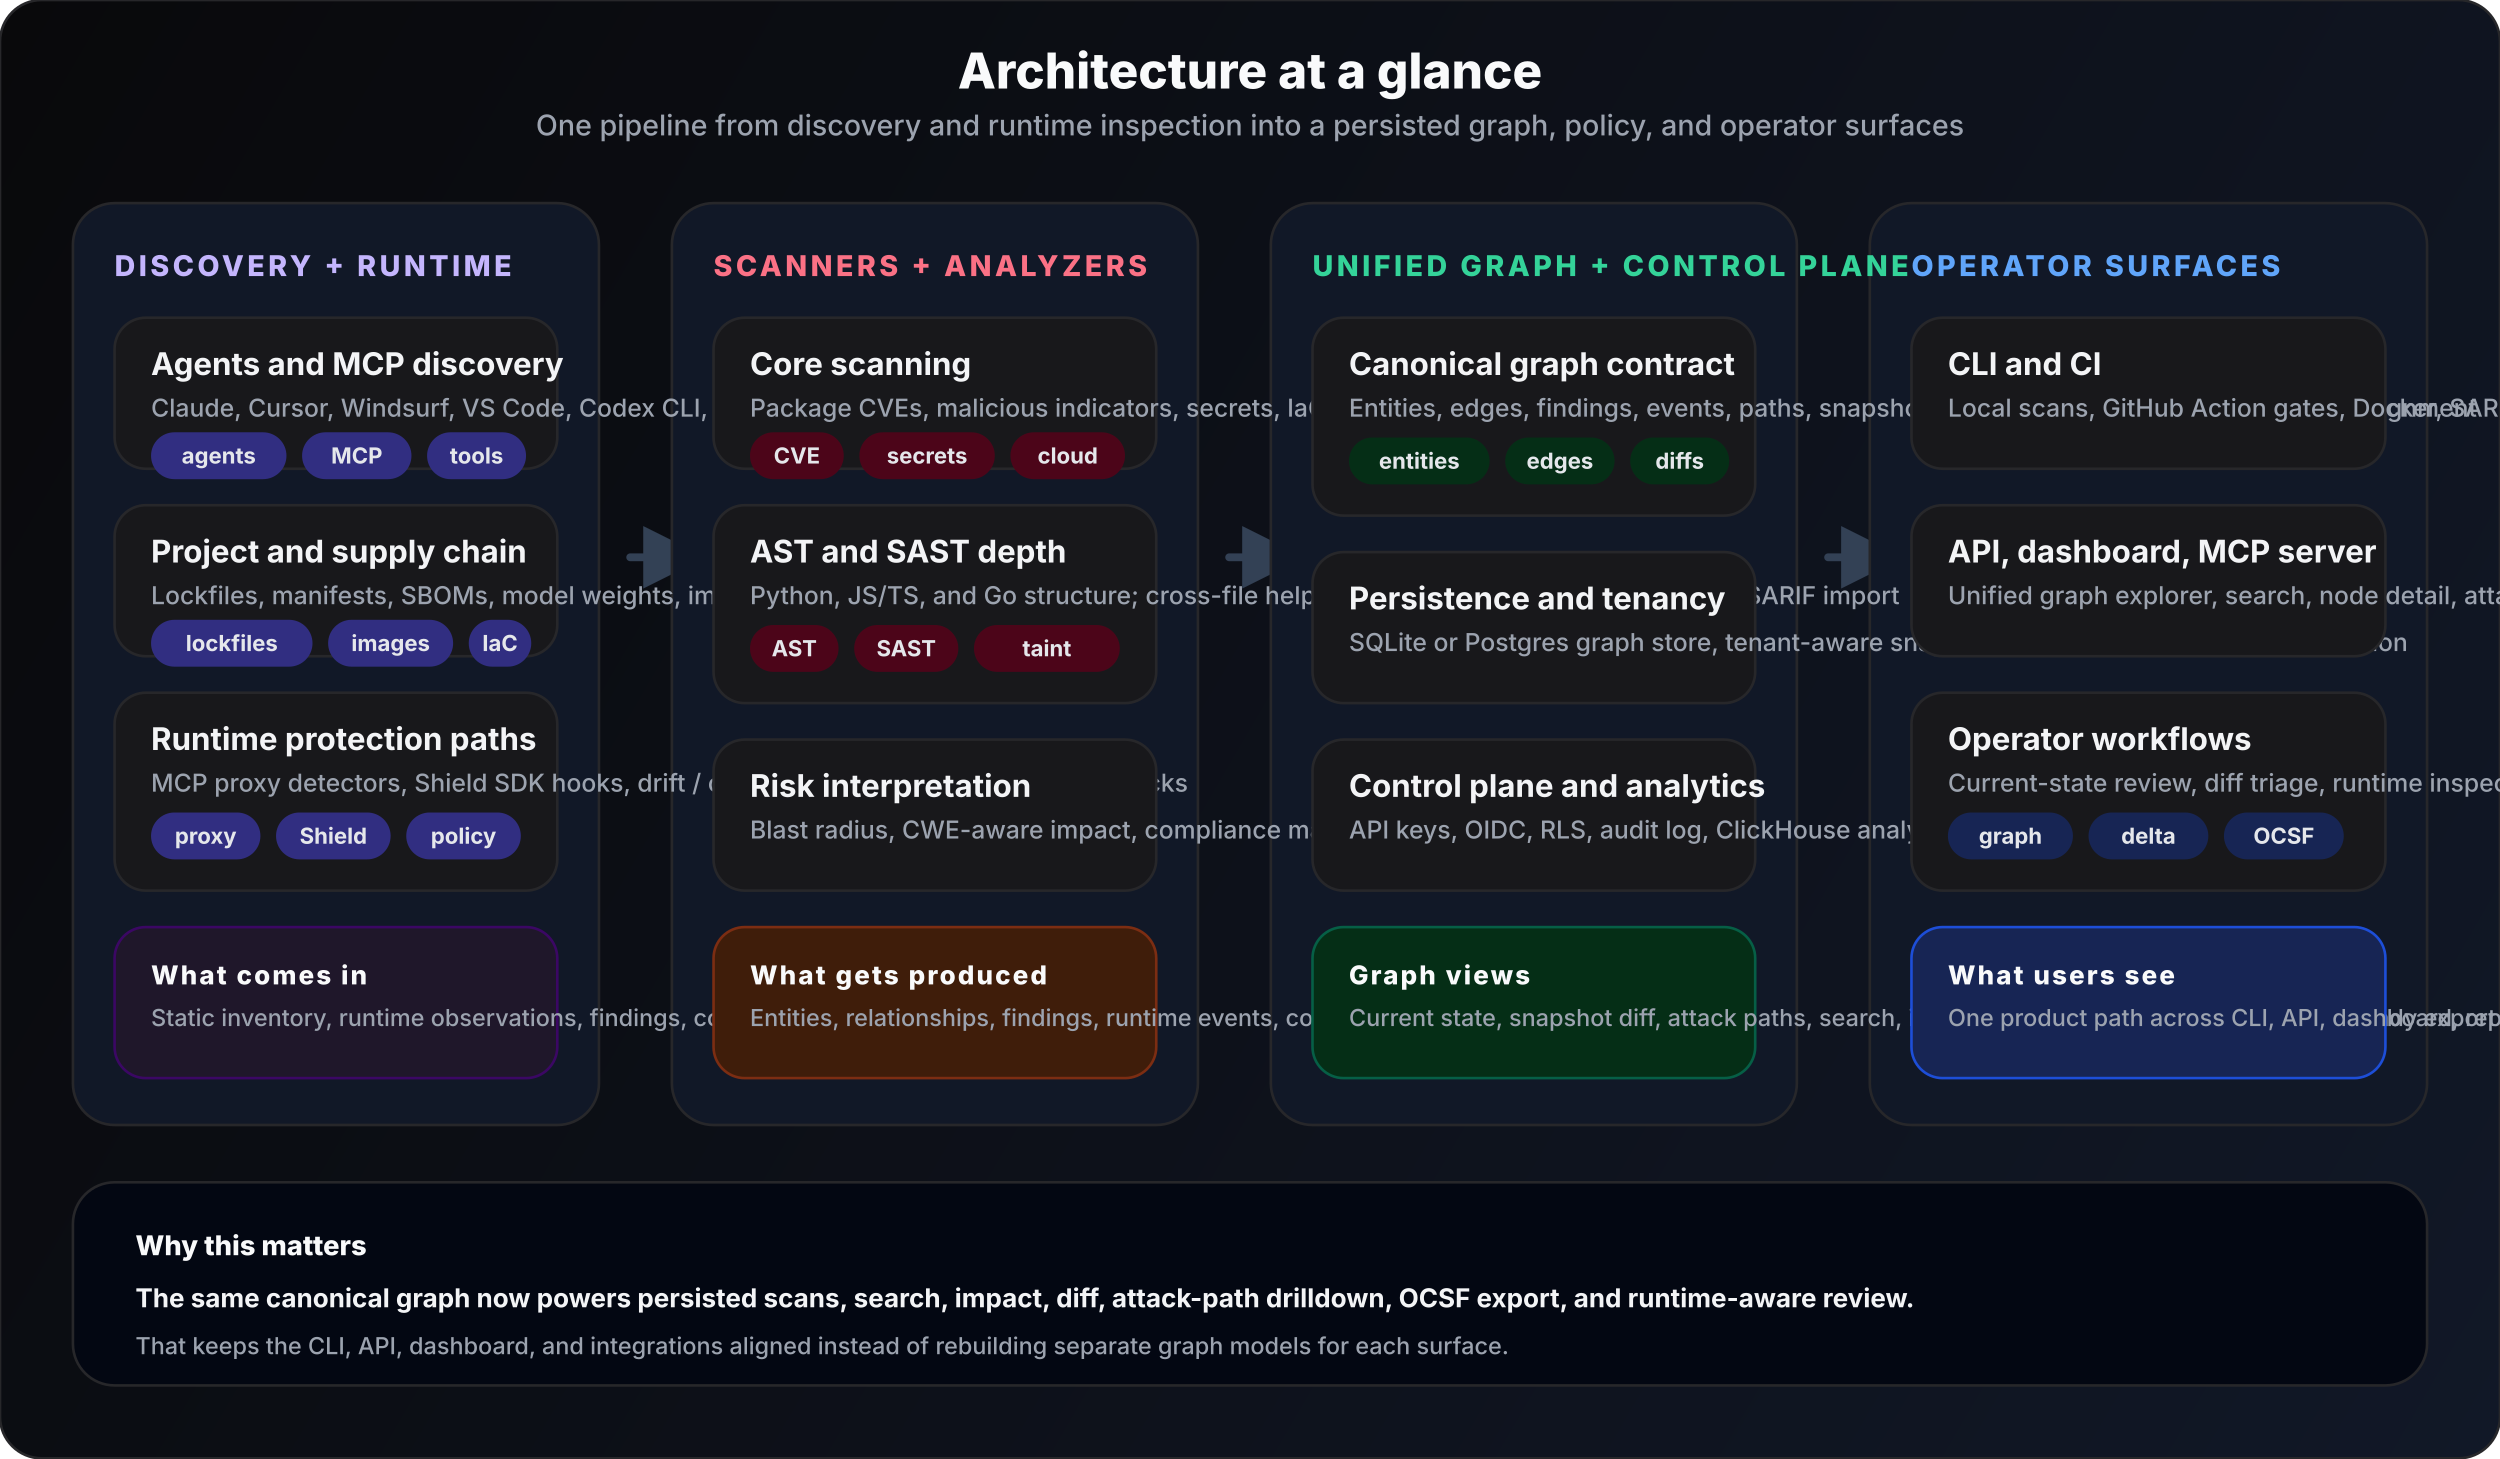
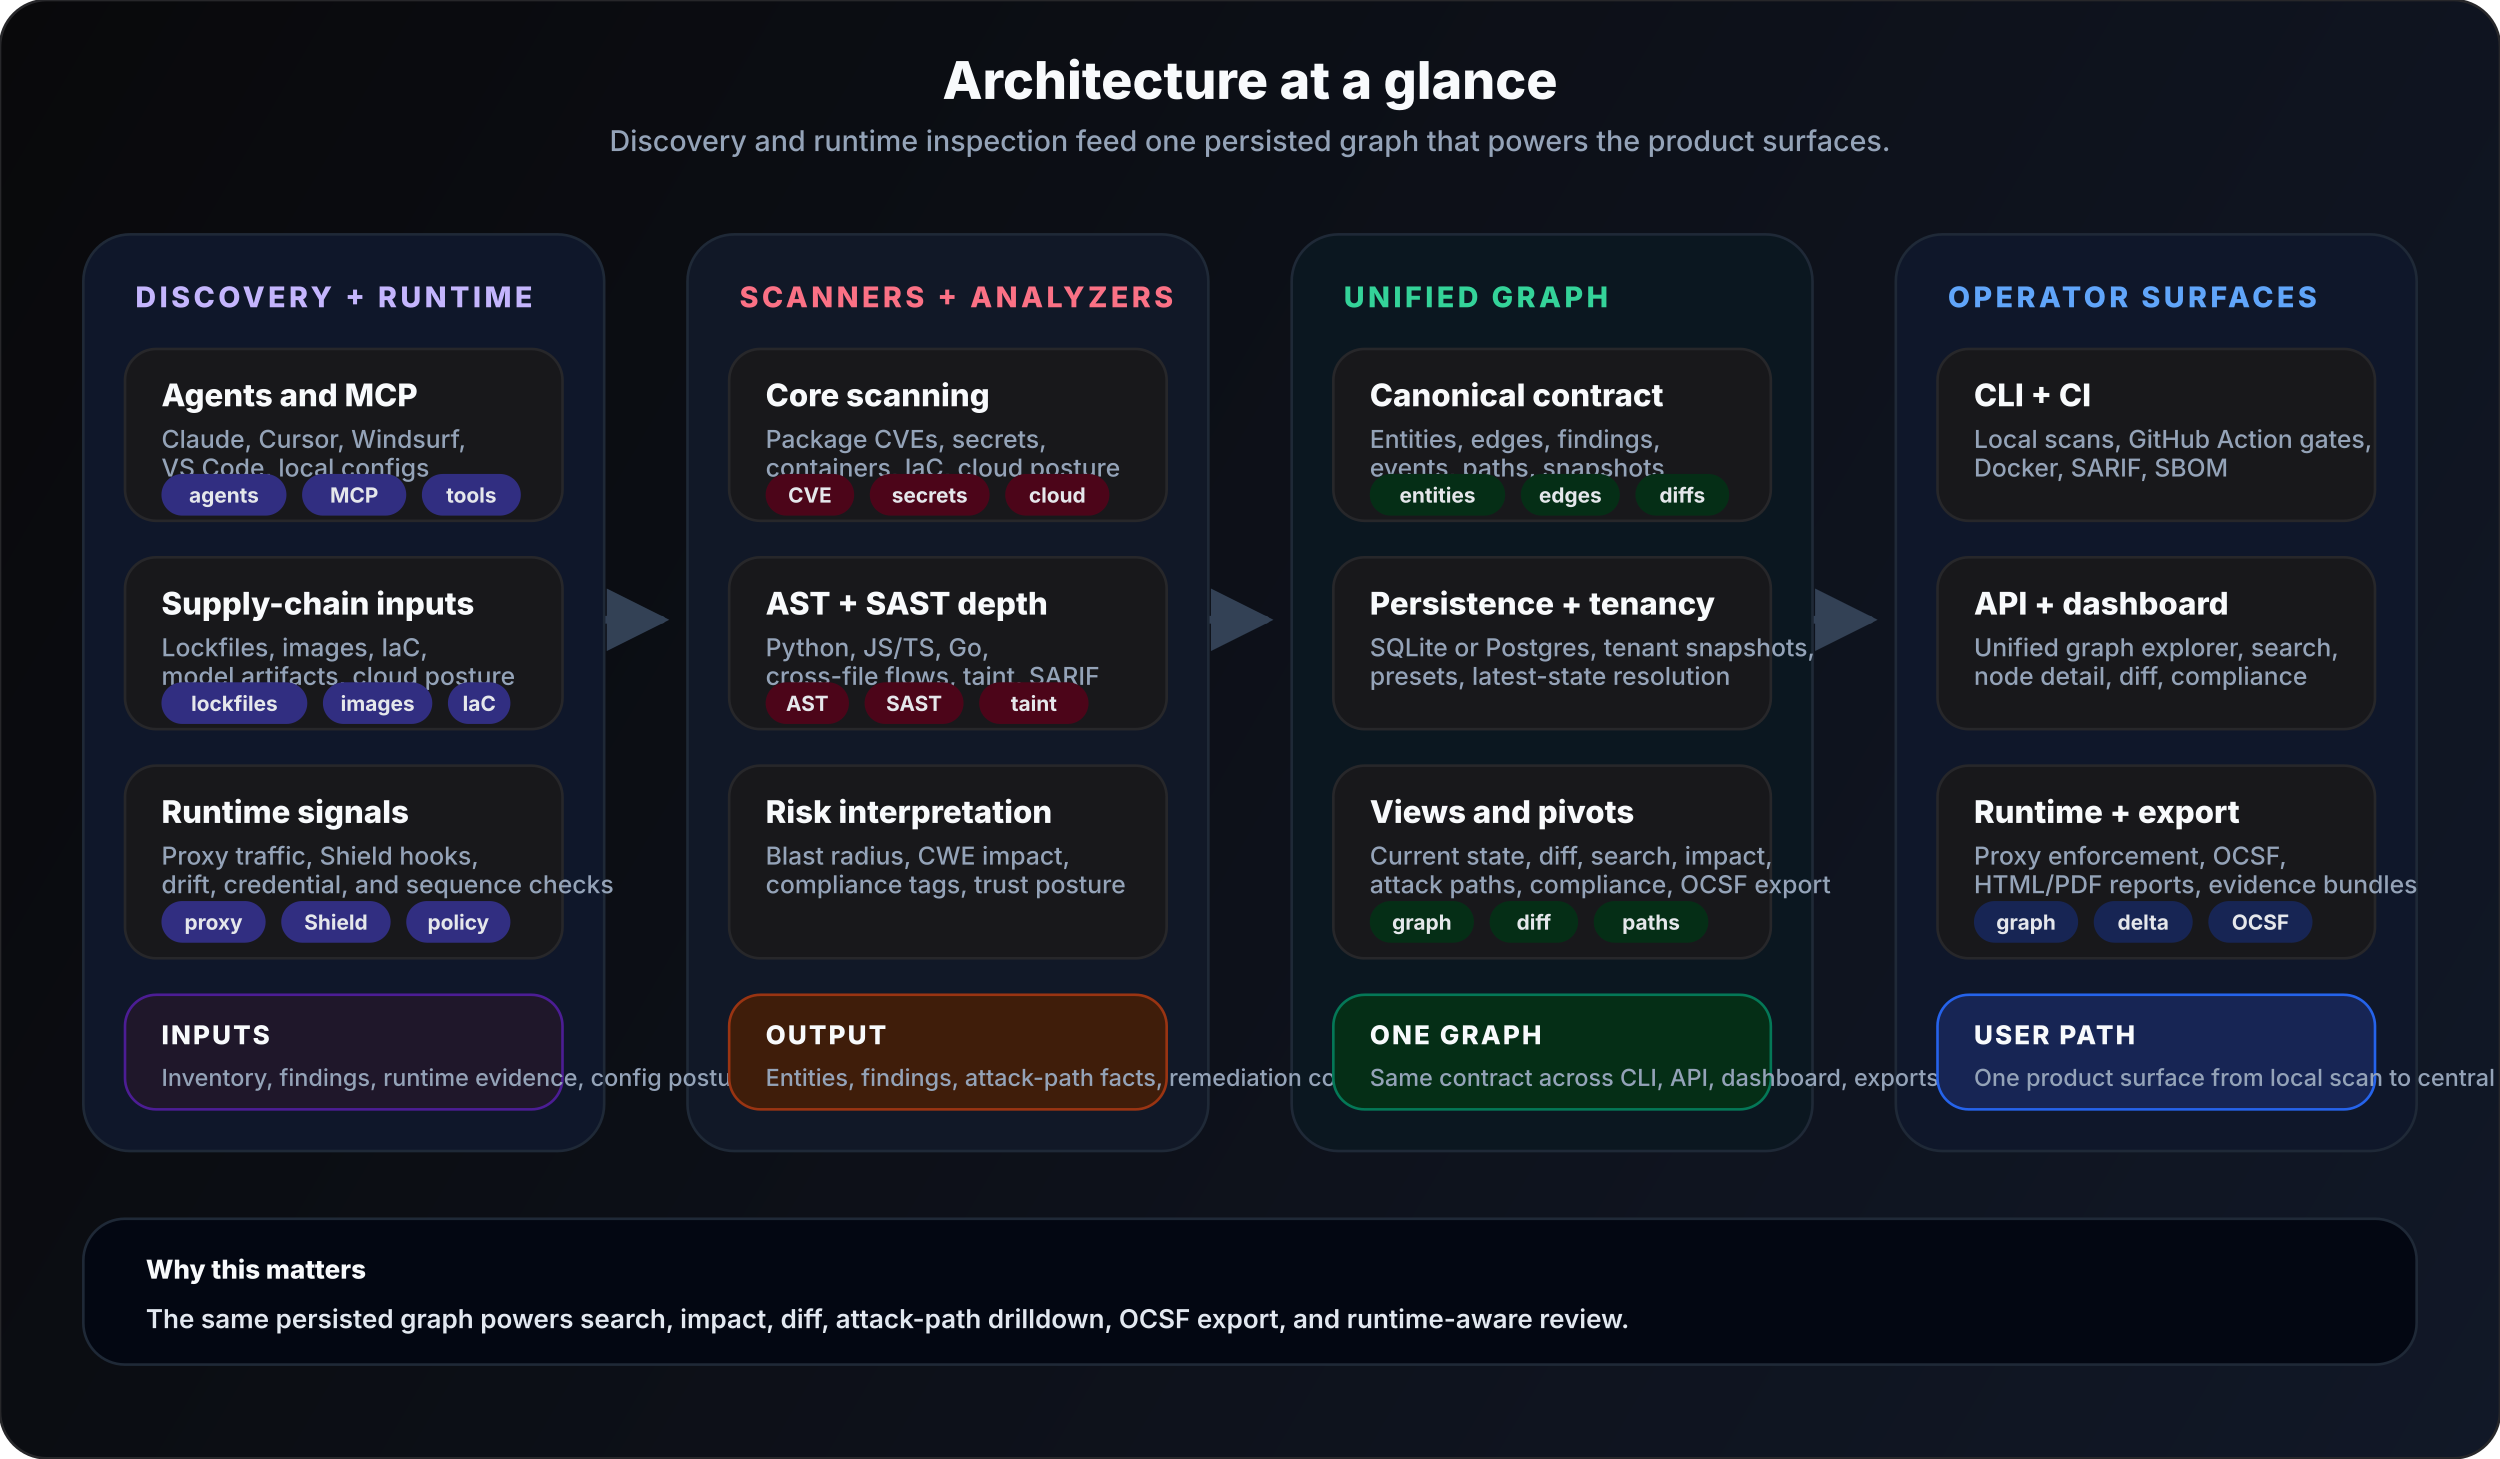
<svg xmlns="http://www.w3.org/2000/svg" viewBox="0 0 960 560" fill="none">
  <style>
    text { font-family: system-ui, -apple-system, 'Segoe UI', sans-serif; }
-     .title { font-size: 19px; font-weight: 800; fill: #f9fafb; }
-     .subtitle { font-size: 11px; font-weight: 500; fill: #9ca3af; }
+     .title { font-size: 20px; font-weight: 800; fill: #f8fafc; }
+     .subtitle { font-size: 11px; font-weight: 500; fill: #94a3b8; }
    .col-title { font-size: 11px; font-weight: 800; letter-spacing: 0.12em; }
-     .card-title { font-size: 12px; font-weight: 750; fill: #f3f4f6; }
-     .card-text { font-size: 9.5px; font-weight: 500; fill: #9ca3af; }
-     .chip { font-size: 8.5px; font-weight: 700; fill: #e5e7eb; }
-     .note-title { font-size: 10px; font-weight: 800; letter-spacing: 0.08em; fill: #f9fafb; }
-     .note-text { font-size: 9px; font-weight: 500; fill: #9ca3af; }
-     .metric { font-size: 10px; font-weight: 700; fill: #f3f4f6; }
+     .card-title { font-size: 12px; font-weight: 760; fill: #f8fafc; }
+     .card-copy { font-size: 9.5px; font-weight: 500; fill: #94a3b8; }
+     .chip { font-size: 8px; font-weight: 700; fill: #e5e7eb; }
+     .note-title { font-size: 10px; font-weight: 800; fill: #f8fafc; letter-spacing: 0.08em; }
+     .note-copy { font-size: 9px; font-weight: 500; fill: #94a3b8; }
+     .summary-title { font-size: 10px; font-weight: 800; fill: #f8fafc; }
+     .summary-copy { font-size: 10px; font-weight: 600; fill: #e2e8f0; }
  </style>
  <defs>
    <linearGradient id="bg" x1="0" y1="0" x2="960" y2="560" gradientUnits="userSpaceOnUse">
      <stop stop-color="#09090b" />
      <stop offset="1" stop-color="#111827" />
    </linearGradient>
    <marker id="arrow" viewBox="0 0 8 8" refX="7" refY="4" markerWidth="8" markerHeight="8" orient="auto">
      <path d="M0 0L8 4L0 8Z" fill="#334155" />
    </marker>
  </defs>
-   <rect width="960" height="560" rx="16" fill="url(#bg)" stroke="#27272a" />
-   <text x="480" y="34" text-anchor="middle" class="title">Architecture at a glance</text>
-   <text x="480" y="52" text-anchor="middle" class="subtitle">One pipeline from discovery and runtime inspection into a persisted graph, policy, and operator surfaces</text>
-   <path d="M242 214H268" stroke="#334155" stroke-width="3" stroke-linecap="round" marker-end="url(#arrow)" />
-   <path d="M472 214H498" stroke="#334155" stroke-width="3" stroke-linecap="round" marker-end="url(#arrow)" />
-   <path d="M702 214H728" stroke="#334155" stroke-width="3" stroke-linecap="round" marker-end="url(#arrow)" />
-   <rect x="28" y="78" width="202" height="354" rx="16" fill="#111827" stroke="#27272a" />
-   <rect x="258" y="78" width="202" height="354" rx="16" fill="#111827" stroke="#27272a" />
-   <rect x="488" y="78" width="202" height="354" rx="16" fill="#111827" stroke="#27272a" />
-   <rect x="718" y="78" width="214" height="354" rx="16" fill="#111827" stroke="#27272a" />
-   <text x="44" y="106" class="col-title" fill="#c4b5fd">DISCOVERY + RUNTIME</text>
-   <text x="274" y="106" class="col-title" fill="#fb7185">SCANNERS + ANALYZERS</text>
-   <text x="504" y="106" class="col-title" fill="#34d399">UNIFIED GRAPH + CONTROL PLANE</text>
-   <text x="734" y="106" class="col-title" fill="#60a5fa">OPERATOR SURFACES</text>
-   <rect x="44" y="122" width="170" height="58" rx="12" fill="#18181b" stroke="#27272a" />
-   <text x="58" y="144" class="card-title">Agents and MCP discovery</text>
-   <text x="58" y="160" class="card-text">Claude, Cursor, Windsurf, VS Code, Codex CLI, local configs, servers, tools, creds</text>
-   <rect x="58" y="166" width="52" height="18" rx="9" fill="#312e81" />
-   <text x="84" y="178" text-anchor="middle" class="chip">agents</text>
-   <rect x="116" y="166" width="42" height="18" rx="9" fill="#312e81" />
-   <text x="137" y="178" text-anchor="middle" class="chip">MCP</text>
-   <rect x="164" y="166" width="38" height="18" rx="9" fill="#312e81" />
-   <text x="183" y="178" text-anchor="middle" class="chip">tools</text>
-   <rect x="44" y="194" width="170" height="58" rx="12" fill="#18181b" stroke="#27272a" />
-   <text x="58" y="216" class="card-title">Project and supply chain</text>
-   <text x="58" y="232" class="card-text">Lockfiles, manifests, SBOMs, model weights, images, IaC, cloud AI posture</text>
-   <rect x="58" y="238" width="62" height="18" rx="9" fill="#312e81" />
-   <text x="89" y="250" text-anchor="middle" class="chip">lockfiles</text>
-   <rect x="126" y="238" width="48" height="18" rx="9" fill="#312e81" />
-   <text x="150" y="250" text-anchor="middle" class="chip">images</text>
-   <rect x="180" y="238" width="24" height="18" rx="9" fill="#312e81" />
-   <text x="192" y="250" text-anchor="middle" class="chip">IaC</text>
-   <rect x="44" y="266" width="170" height="76" rx="12" fill="#18181b" stroke="#27272a" />
-   <text x="58" y="288" class="card-title">Runtime protection paths</text>
-   <text x="58" y="304" class="card-text">MCP proxy detectors, Shield SDK hooks, drift / credential / response / sequence checks</text>
-   <rect x="58" y="312" width="42" height="18" rx="9" fill="#312e81" />
-   <text x="79" y="324" text-anchor="middle" class="chip">proxy</text>
-   <rect x="106" y="312" width="44" height="18" rx="9" fill="#312e81" />
-   <text x="128" y="324" text-anchor="middle" class="chip">Shield</text>
-   <rect x="156" y="312" width="44" height="18" rx="9" fill="#312e81" />
-   <text x="178" y="324" text-anchor="middle" class="chip">policy</text>
-   <rect x="44" y="356" width="170" height="58" rx="12" fill="#1f172a" stroke="#3b0764" />
-   <text x="58" y="378" class="note-title">What comes in</text>
-   <text x="58" y="394" class="note-text">Static inventory, runtime observations, findings, config posture, evidence bundles</text>
-   <rect x="274" y="122" width="170" height="58" rx="12" fill="#18181b" stroke="#27272a" />
-   <text x="288" y="144" class="card-title">Core scanning</text>
-   <text x="288" y="160" class="card-text">Package CVEs, malicious indicators, secrets, IaC, container and cloud posture</text>
-   <rect x="288" y="166" width="36" height="18" rx="9" fill="#4c0519" />
-   <text x="306" y="178" text-anchor="middle" class="chip">CVE</text>
-   <rect x="330" y="166" width="52" height="18" rx="9" fill="#4c0519" />
-   <text x="356" y="178" text-anchor="middle" class="chip">secrets</text>
-   <rect x="388" y="166" width="44" height="18" rx="9" fill="#4c0519" />
-   <text x="410" y="178" text-anchor="middle" class="chip">cloud</text>
-   <rect x="274" y="194" width="170" height="76" rx="12" fill="#18181b" stroke="#27272a" />
-   <text x="288" y="216" class="card-title">AST and SAST depth</text>
-   <text x="288" y="232" class="card-text">Python, JS/TS, and Go structure; cross-file helper chains; taint-aware sink findings; SARIF import</text>
-   <rect x="288" y="240" width="34" height="18" rx="9" fill="#4c0519" />
-   <text x="305" y="252" text-anchor="middle" class="chip">AST</text>
-   <rect x="328" y="240" width="40" height="18" rx="9" fill="#4c0519" />
-   <text x="348" y="252" text-anchor="middle" class="chip">SAST</text>
-   <rect x="374" y="240" width="56" height="18" rx="9" fill="#4c0519" />
-   <text x="402" y="252" text-anchor="middle" class="chip">taint</text>
-   <rect x="274" y="284" width="170" height="58" rx="12" fill="#18181b" stroke="#27272a" />
-   <text x="288" y="306" class="card-title">Risk interpretation</text>
-   <text x="288" y="322" class="card-text">Blast radius, CWE-aware impact, compliance mappings, trust posture, policy hooks</text>
-   <rect x="274" y="356" width="170" height="58" rx="12" fill="#3f1d0a" stroke="#7c2d12" />
-   <text x="288" y="378" class="note-title">What gets produced</text>
-   <text x="288" y="394" class="note-text">Entities, relationships, findings, runtime events, compliance tags, attack-path facts</text>
-   <rect x="504" y="122" width="170" height="76" rx="12" fill="#18181b" stroke="#27272a" />
-   <text x="518" y="144" class="card-title">Canonical graph contract</text>
-   <text x="518" y="160" class="card-text">Entities, edges, findings, events, paths, snapshots with stable IDs, timestamps, OCSF alignment</text>
-   <rect x="518" y="168" width="54" height="18" rx="9" fill="#052e16" />
-   <text x="545" y="180" text-anchor="middle" class="chip">entities</text>
-   <rect x="578" y="168" width="42" height="18" rx="9" fill="#052e16" />
-   <text x="599" y="180" text-anchor="middle" class="chip">edges</text>
-   <rect x="626" y="168" width="38" height="18" rx="9" fill="#052e16" />
-   <text x="645" y="180" text-anchor="middle" class="chip">diffs</text>
-   <rect x="504" y="212" width="170" height="58" rx="12" fill="#18181b" stroke="#27272a" />
-   <text x="518" y="234" class="card-title">Persistence and tenancy</text>
-   <text x="518" y="250" class="card-text">SQLite or Postgres graph store, tenant-aware snapshots, presets, current-state resolution</text>
-   <rect x="504" y="284" width="170" height="58" rx="12" fill="#18181b" stroke="#27272a" />
-   <text x="518" y="306" class="card-title">Control plane and analytics</text>
-   <text x="518" y="322" class="card-text">API keys, OIDC, RLS, audit log, ClickHouse analytics, OTEL tracing, health contracts</text>
-   <rect x="504" y="356" width="170" height="58" rx="12" fill="#052e16" stroke="#065f46" />
-   <text x="518" y="378" class="note-title">Graph views</text>
-   <text x="518" y="394" class="note-text">Current state, snapshot diff, attack paths, search, impact, compliance, delta alerts, OCSF-ready export</text>
-   <rect x="734" y="122" width="182" height="58" rx="12" fill="#18181b" stroke="#27272a" />
-   <text x="748" y="144" class="card-title">CLI and CI</text>
-   <text x="748" y="160" class="card-text">Local scans, GitHub Action gates, Docker, SARIF, SBOM, badges, policy-friendly exit codes</text>
-   <rect x="734" y="194" width="182" height="58" rx="12" fill="#18181b" stroke="#27272a" />
-   <text x="748" y="216" class="card-title">API, dashboard, MCP server</text>
-   <text x="748" y="232" class="card-text">Unified graph explorer, search, node detail, attack-path drilldown, remote MCP tool surface</text>
-   <rect x="734" y="266" width="182" height="76" rx="12" fill="#18181b" stroke="#27272a" />
-   <text x="748" y="288" class="card-title">Operator workflows</text>
-   <text x="748" y="304" class="card-text">Current-state review, diff triage, runtime inspection, compliance evidence, release drift detection</text>
-   <rect x="748" y="312" width="48" height="18" rx="9" fill="#172554" />
-   <text x="772" y="324" text-anchor="middle" class="chip">graph</text>
-   <rect x="802" y="312" width="46" height="18" rx="9" fill="#172554" />
-   <text x="825" y="324" text-anchor="middle" class="chip">delta</text>
-   <rect x="854" y="312" width="46" height="18" rx="9" fill="#172554" />
-   <text x="877" y="324" text-anchor="middle" class="chip">OCSF</text>
-   <rect x="734" y="356" width="182" height="58" rx="12" fill="#172554" stroke="#1d4ed8" />
-   <text x="748" y="378" class="note-title">What users see</text>
-   <text x="748" y="394" class="note-text">One product path across CLI, API, dashboard, report export, and MCP integrations</text>
-   <rect x="28" y="454" width="904" height="78" rx="16" fill="#030712" stroke="#27272a" />
-   <text x="52" y="482" font-size="10.5" font-weight="800" fill="#f9fafb" font-family="system-ui, -apple-system, 'Segoe UI', sans-serif">Why this matters</text>
-   <text x="52" y="502" class="metric">The same canonical graph now powers persisted scans, search, impact, diff, attack-path drilldown, OCSF export, and runtime-aware review.</text>
-   <text x="52" y="520" class="note-text">That keeps the CLI, API, dashboard, and integrations aligned instead of rebuilding separate graph models for each surface.</text>
+   <rect width="960" height="560" rx="18" fill="url(#bg)" stroke="#27272a" />
+   <text x="480" y="38" text-anchor="middle" class="title">Architecture at a glance</text>
+   <text x="480" y="58" text-anchor="middle" class="subtitle">Discovery and runtime inspection feed one persisted graph that powers the product surfaces.</text>
+   <path d="M232 238H254" stroke="#334155" stroke-width="3" stroke-linecap="round" marker-end="url(#arrow)" />
+   <path d="M464 238H486" stroke="#334155" stroke-width="3" stroke-linecap="round" marker-end="url(#arrow)" />
+   <path d="M696 238H718" stroke="#334155" stroke-width="3" stroke-linecap="round" marker-end="url(#arrow)" />
+   <rect x="32" y="90" width="200" height="352" rx="18" fill="#0f172a" stroke="#1f2937" />
+   <rect x="264" y="90" width="200" height="352" rx="18" fill="#111827" stroke="#1f2937" />
+   <rect x="496" y="90" width="200" height="352" rx="18" fill="#0b1720" stroke="#1f2937" />
+   <rect x="728" y="90" width="200" height="352" rx="18" fill="#0f172a" stroke="#1f2937" />
+   <text x="52" y="118" class="col-title" fill="#c4b5fd">DISCOVERY + RUNTIME</text>
+   <text x="284" y="118" class="col-title" fill="#fb7185">SCANNERS + ANALYZERS</text>
+   <text x="516" y="118" class="col-title" fill="#34d399">UNIFIED GRAPH</text>
+   <text x="748" y="118" class="col-title" fill="#60a5fa">OPERATOR SURFACES</text>
+   <rect x="48" y="134" width="168" height="66" rx="12" fill="#18181b" stroke="#27272a" />
+   <text x="62" y="156" class="card-title">Agents and MCP</text>
+   <text x="62" y="172" class="card-copy">
+     <tspan x="62" dy="0">Claude, Cursor, Windsurf,</tspan>
+     <tspan x="62" dy="11">VS Code, local configs</tspan>
+   </text>
+   <rect x="62" y="182" width="48" height="16" rx="8" fill="#312e81" />
+   <text x="86" y="193" text-anchor="middle" class="chip">agents</text>
+   <rect x="116" y="182" width="40" height="16" rx="8" fill="#312e81" />
+   <text x="136" y="193" text-anchor="middle" class="chip">MCP</text>
+   <rect x="162" y="182" width="38" height="16" rx="8" fill="#312e81" />
+   <text x="181" y="193" text-anchor="middle" class="chip">tools</text>
+   <rect x="48" y="214" width="168" height="66" rx="12" fill="#18181b" stroke="#27272a" />
+   <text x="62" y="236" class="card-title">Supply-chain inputs</text>
+   <text x="62" y="252" class="card-copy">
+     <tspan x="62" dy="0">Lockfiles, images, IaC,</tspan>
+     <tspan x="62" dy="11">model artifacts, cloud posture</tspan>
+   </text>
+   <rect x="62" y="262" width="56" height="16" rx="8" fill="#312e81" />
+   <text x="90" y="273" text-anchor="middle" class="chip">lockfiles</text>
+   <rect x="124" y="262" width="42" height="16" rx="8" fill="#312e81" />
+   <text x="145" y="273" text-anchor="middle" class="chip">images</text>
+   <rect x="172" y="262" width="24" height="16" rx="8" fill="#312e81" />
+   <text x="184" y="273" text-anchor="middle" class="chip">IaC</text>
+   <rect x="48" y="294" width="168" height="74" rx="12" fill="#18181b" stroke="#27272a" />
+   <text x="62" y="316" class="card-title">Runtime signals</text>
+   <text x="62" y="332" class="card-copy">
+     <tspan x="62" dy="0">Proxy traffic, Shield hooks,</tspan>
+     <tspan x="62" dy="11">drift, credential, and sequence checks</tspan>
+   </text>
+   <rect x="62" y="346" width="40" height="16" rx="8" fill="#312e81" />
+   <text x="82" y="357" text-anchor="middle" class="chip">proxy</text>
+   <rect x="108" y="346" width="42" height="16" rx="8" fill="#312e81" />
+   <text x="129" y="357" text-anchor="middle" class="chip">Shield</text>
+   <rect x="156" y="346" width="40" height="16" rx="8" fill="#312e81" />
+   <text x="176" y="357" text-anchor="middle" class="chip">policy</text>
+   <rect x="48" y="382" width="168" height="44" rx="12" fill="#1f172a" stroke="#4c1d95" />
+   <text x="62" y="401" class="note-title">INPUTS</text>
+   <text x="62" y="417" class="note-copy">Inventory, findings, runtime evidence, config posture</text>
+   <rect x="280" y="134" width="168" height="66" rx="12" fill="#18181b" stroke="#27272a" />
+   <text x="294" y="156" class="card-title">Core scanning</text>
+   <text x="294" y="172" class="card-copy">
+     <tspan x="294" dy="0">Package CVEs, secrets,</tspan>
+     <tspan x="294" dy="11">containers, IaC, cloud posture</tspan>
+   </text>
+   <rect x="294" y="182" width="34" height="16" rx="8" fill="#4c0519" />
+   <text x="311" y="193" text-anchor="middle" class="chip">CVE</text>
+   <rect x="334" y="182" width="46" height="16" rx="8" fill="#4c0519" />
+   <text x="357" y="193" text-anchor="middle" class="chip">secrets</text>
+   <rect x="386" y="182" width="40" height="16" rx="8" fill="#4c0519" />
+   <text x="406" y="193" text-anchor="middle" class="chip">cloud</text>
+   <rect x="280" y="214" width="168" height="66" rx="12" fill="#18181b" stroke="#27272a" />
+   <text x="294" y="236" class="card-title">AST + SAST depth</text>
+   <text x="294" y="252" class="card-copy">
+     <tspan x="294" dy="0">Python, JS/TS, Go,</tspan>
+     <tspan x="294" dy="11">cross-file flows, taint, SARIF</tspan>
+   </text>
+   <rect x="294" y="262" width="32" height="16" rx="8" fill="#4c0519" />
+   <text x="310" y="273" text-anchor="middle" class="chip">AST</text>
+   <rect x="332" y="262" width="38" height="16" rx="8" fill="#4c0519" />
+   <text x="351" y="273" text-anchor="middle" class="chip">SAST</text>
+   <rect x="376" y="262" width="42" height="16" rx="8" fill="#4c0519" />
+   <text x="397" y="273" text-anchor="middle" class="chip">taint</text>
+   <rect x="280" y="294" width="168" height="74" rx="12" fill="#18181b" stroke="#27272a" />
+   <text x="294" y="316" class="card-title">Risk interpretation</text>
+   <text x="294" y="332" class="card-copy">
+     <tspan x="294" dy="0">Blast radius, CWE impact,</tspan>
+     <tspan x="294" dy="11">compliance tags, trust posture</tspan>
+   </text>
+   <rect x="280" y="382" width="168" height="44" rx="12" fill="#3f1d0a" stroke="#9a3412" />
+   <text x="294" y="401" class="note-title">OUTPUT</text>
+   <text x="294" y="417" class="note-copy">Entities, findings, attack-path facts, remediation context</text>
+   <rect x="512" y="134" width="168" height="66" rx="12" fill="#18181b" stroke="#27272a" />
+   <text x="526" y="156" class="card-title">Canonical contract</text>
+   <text x="526" y="172" class="card-copy">
+     <tspan x="526" dy="0">Entities, edges, findings,</tspan>
+     <tspan x="526" dy="11">events, paths, snapshots</tspan>
+   </text>
+   <rect x="526" y="182" width="52" height="16" rx="8" fill="#052e16" />
+   <text x="552" y="193" text-anchor="middle" class="chip">entities</text>
+   <rect x="584" y="182" width="38" height="16" rx="8" fill="#052e16" />
+   <text x="603" y="193" text-anchor="middle" class="chip">edges</text>
+   <rect x="628" y="182" width="36" height="16" rx="8" fill="#052e16" />
+   <text x="646" y="193" text-anchor="middle" class="chip">diffs</text>
+   <rect x="512" y="214" width="168" height="66" rx="12" fill="#18181b" stroke="#27272a" />
+   <text x="526" y="236" class="card-title">Persistence + tenancy</text>
+   <text x="526" y="252" class="card-copy">
+     <tspan x="526" dy="0">SQLite or Postgres, tenant snapshots,</tspan>
+     <tspan x="526" dy="11">presets, latest-state resolution</tspan>
+   </text>
+   <rect x="512" y="294" width="168" height="74" rx="12" fill="#18181b" stroke="#27272a" />
+   <text x="526" y="316" class="card-title">Views and pivots</text>
+   <text x="526" y="332" class="card-copy">
+     <tspan x="526" dy="0">Current state, diff, search, impact,</tspan>
+     <tspan x="526" dy="11">attack paths, compliance, OCSF export</tspan>
+   </text>
+   <rect x="526" y="346" width="40" height="16" rx="8" fill="#052e16" />
+   <text x="546" y="357" text-anchor="middle" class="chip">graph</text>
+   <rect x="572" y="346" width="34" height="16" rx="8" fill="#052e16" />
+   <text x="589" y="357" text-anchor="middle" class="chip">diff</text>
+   <rect x="612" y="346" width="44" height="16" rx="8" fill="#052e16" />
+   <text x="634" y="357" text-anchor="middle" class="chip">paths</text>
+   <rect x="512" y="382" width="168" height="44" rx="12" fill="#052e16" stroke="#047857" />
+   <text x="526" y="401" class="note-title">ONE GRAPH</text>
+   <text x="526" y="417" class="note-copy">Same contract across CLI, API, dashboard, exports, and policy</text>
+   <rect x="744" y="134" width="168" height="66" rx="12" fill="#18181b" stroke="#27272a" />
+   <text x="758" y="156" class="card-title">CLI + CI</text>
+   <text x="758" y="172" class="card-copy">
+     <tspan x="758" dy="0">Local scans, GitHub Action gates,</tspan>
+     <tspan x="758" dy="11">Docker, SARIF, SBOM</tspan>
+   </text>
+   <rect x="744" y="214" width="168" height="66" rx="12" fill="#18181b" stroke="#27272a" />
+   <text x="758" y="236" class="card-title">API + dashboard</text>
+   <text x="758" y="252" class="card-copy">
+     <tspan x="758" dy="0">Unified graph explorer, search,</tspan>
+     <tspan x="758" dy="11">node detail, diff, compliance</tspan>
+   </text>
+   <rect x="744" y="294" width="168" height="74" rx="12" fill="#18181b" stroke="#27272a" />
+   <text x="758" y="316" class="card-title">Runtime + export</text>
+   <text x="758" y="332" class="card-copy">
+     <tspan x="758" dy="0">Proxy enforcement, OCSF,</tspan>
+     <tspan x="758" dy="11">HTML/PDF reports, evidence bundles</tspan>
+   </text>
+   <rect x="758" y="346" width="40" height="16" rx="8" fill="#172554" />
+   <text x="778" y="357" text-anchor="middle" class="chip">graph</text>
+   <rect x="804" y="346" width="38" height="16" rx="8" fill="#172554" />
+   <text x="823" y="357" text-anchor="middle" class="chip">delta</text>
+   <rect x="848" y="346" width="40" height="16" rx="8" fill="#172554" />
+   <text x="868" y="357" text-anchor="middle" class="chip">OCSF</text>
+   <rect x="744" y="382" width="168" height="44" rx="12" fill="#172554" stroke="#2563eb" />
+   <text x="758" y="401" class="note-title">USER PATH</text>
+   <text x="758" y="417" class="note-copy">One product surface from local scan to central review</text>
+   <rect x="32" y="468" width="896" height="56" rx="16" fill="#030712" stroke="#1f2937" />
+   <text x="56" y="491" class="summary-title">Why this matters</text>
+   <text x="56" y="510" class="summary-copy">The same persisted graph powers search, impact, diff, attack-path drilldown, OCSF export, and runtime-aware review.</text>
</svg>
